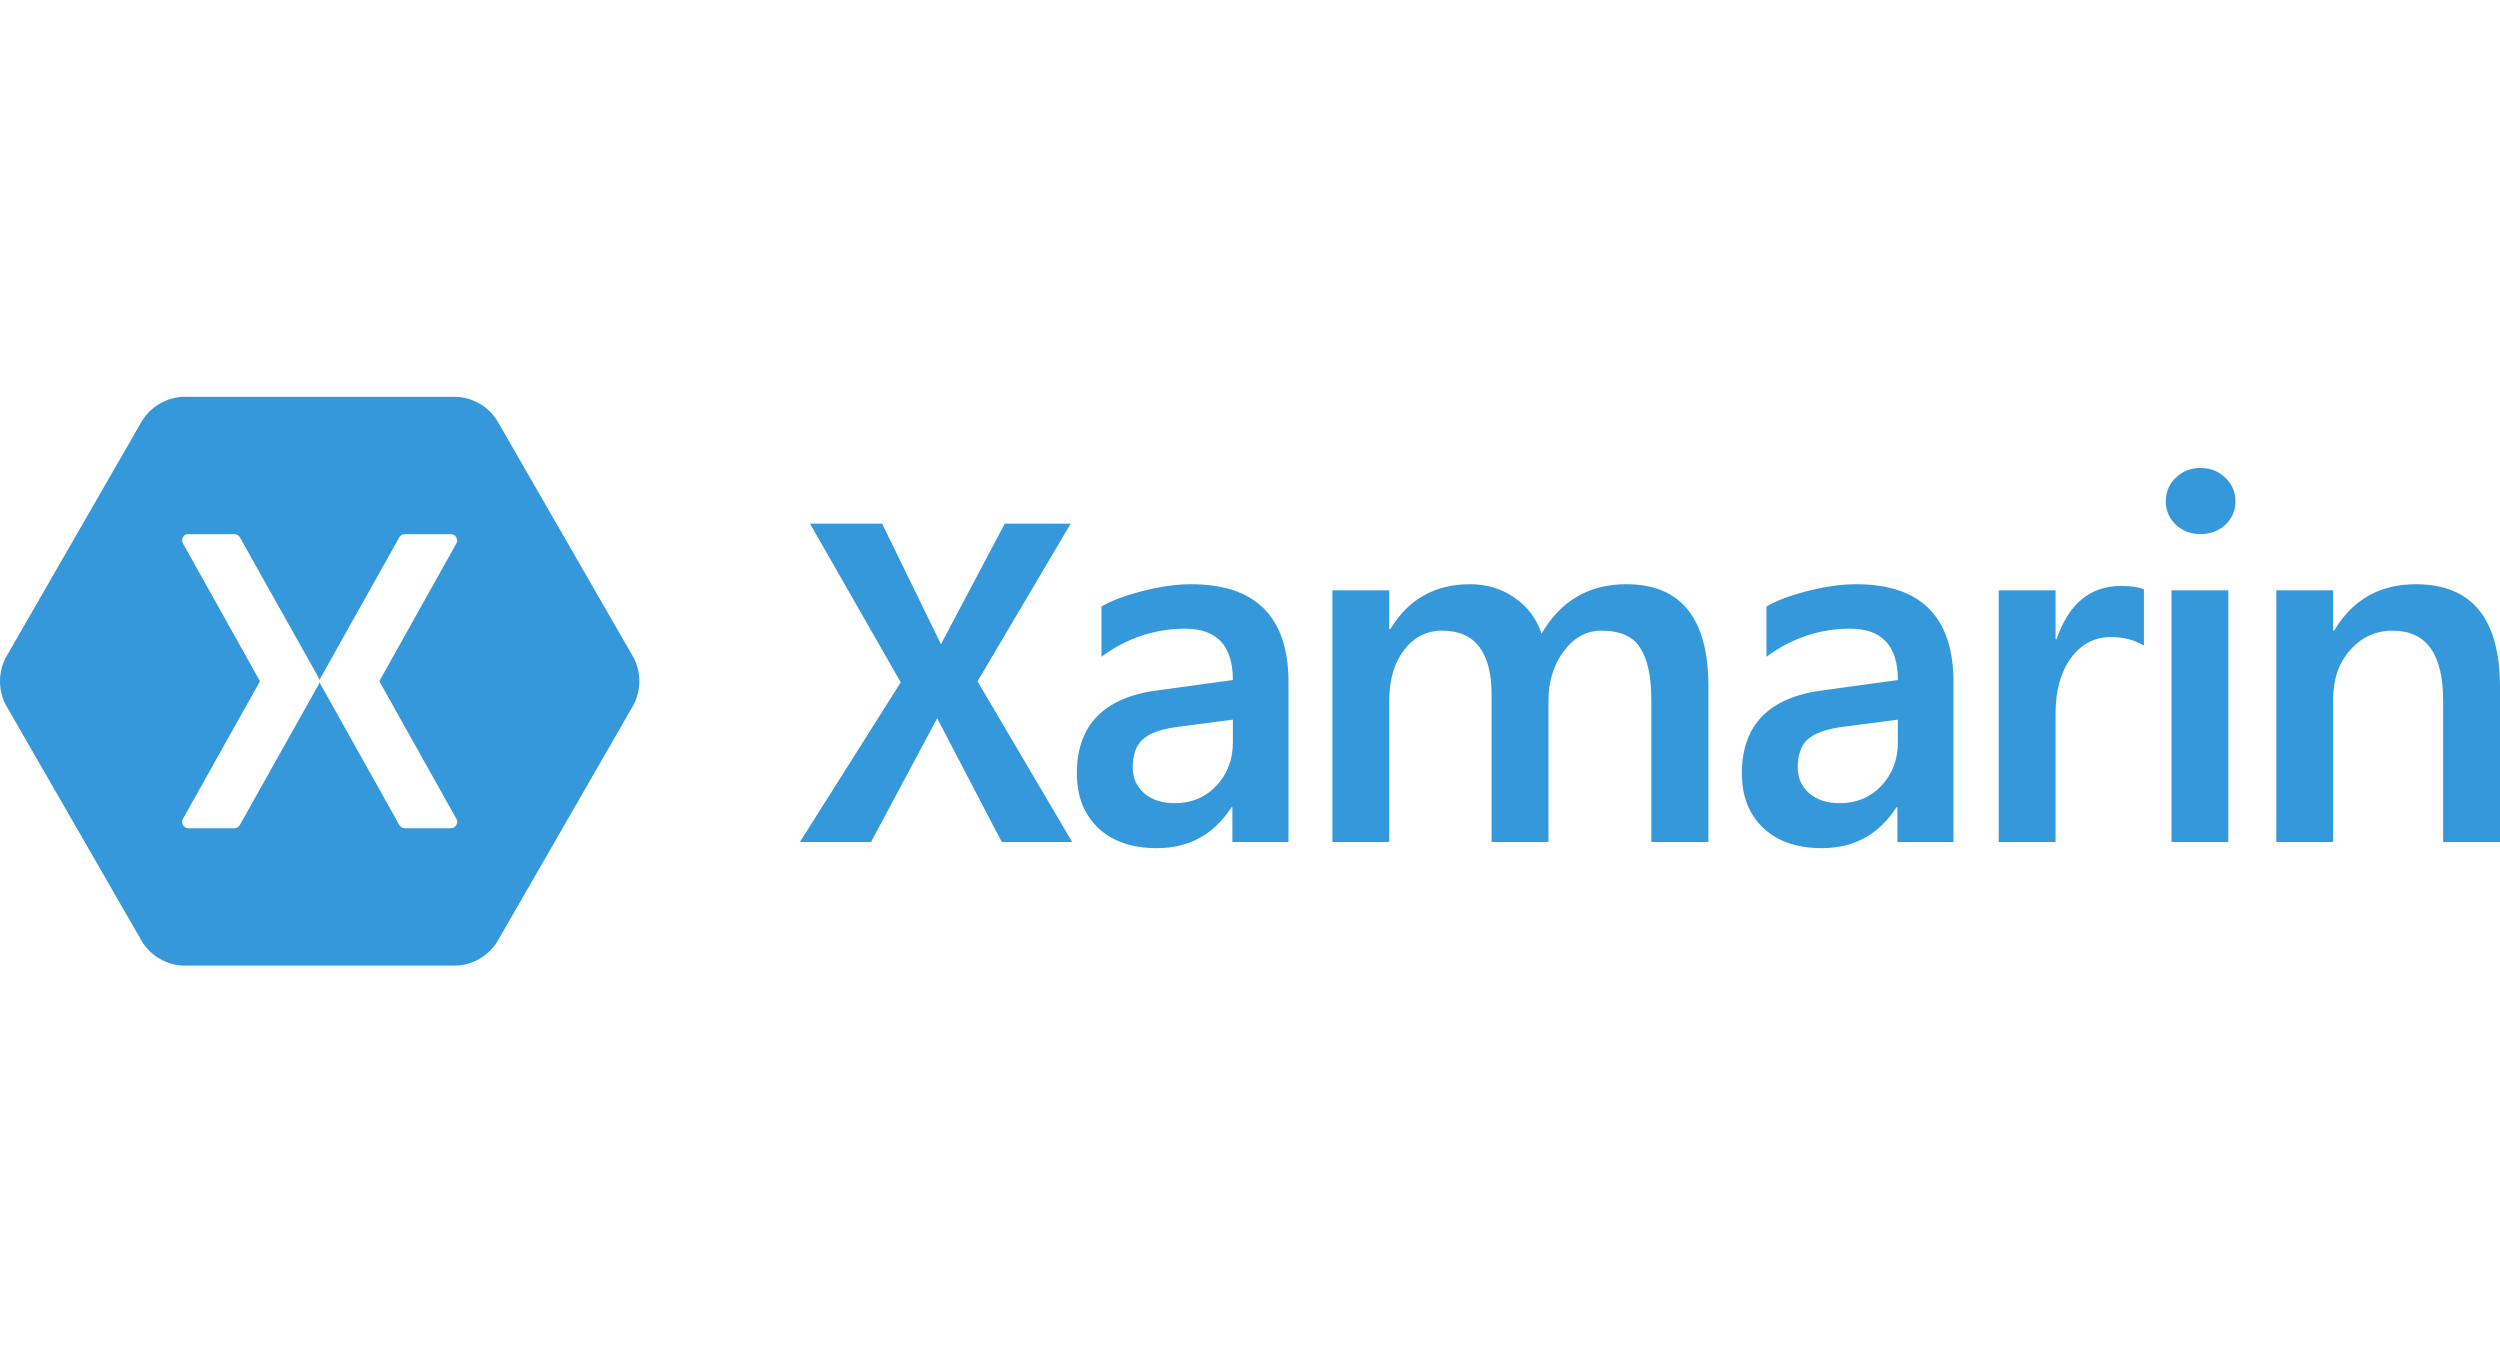
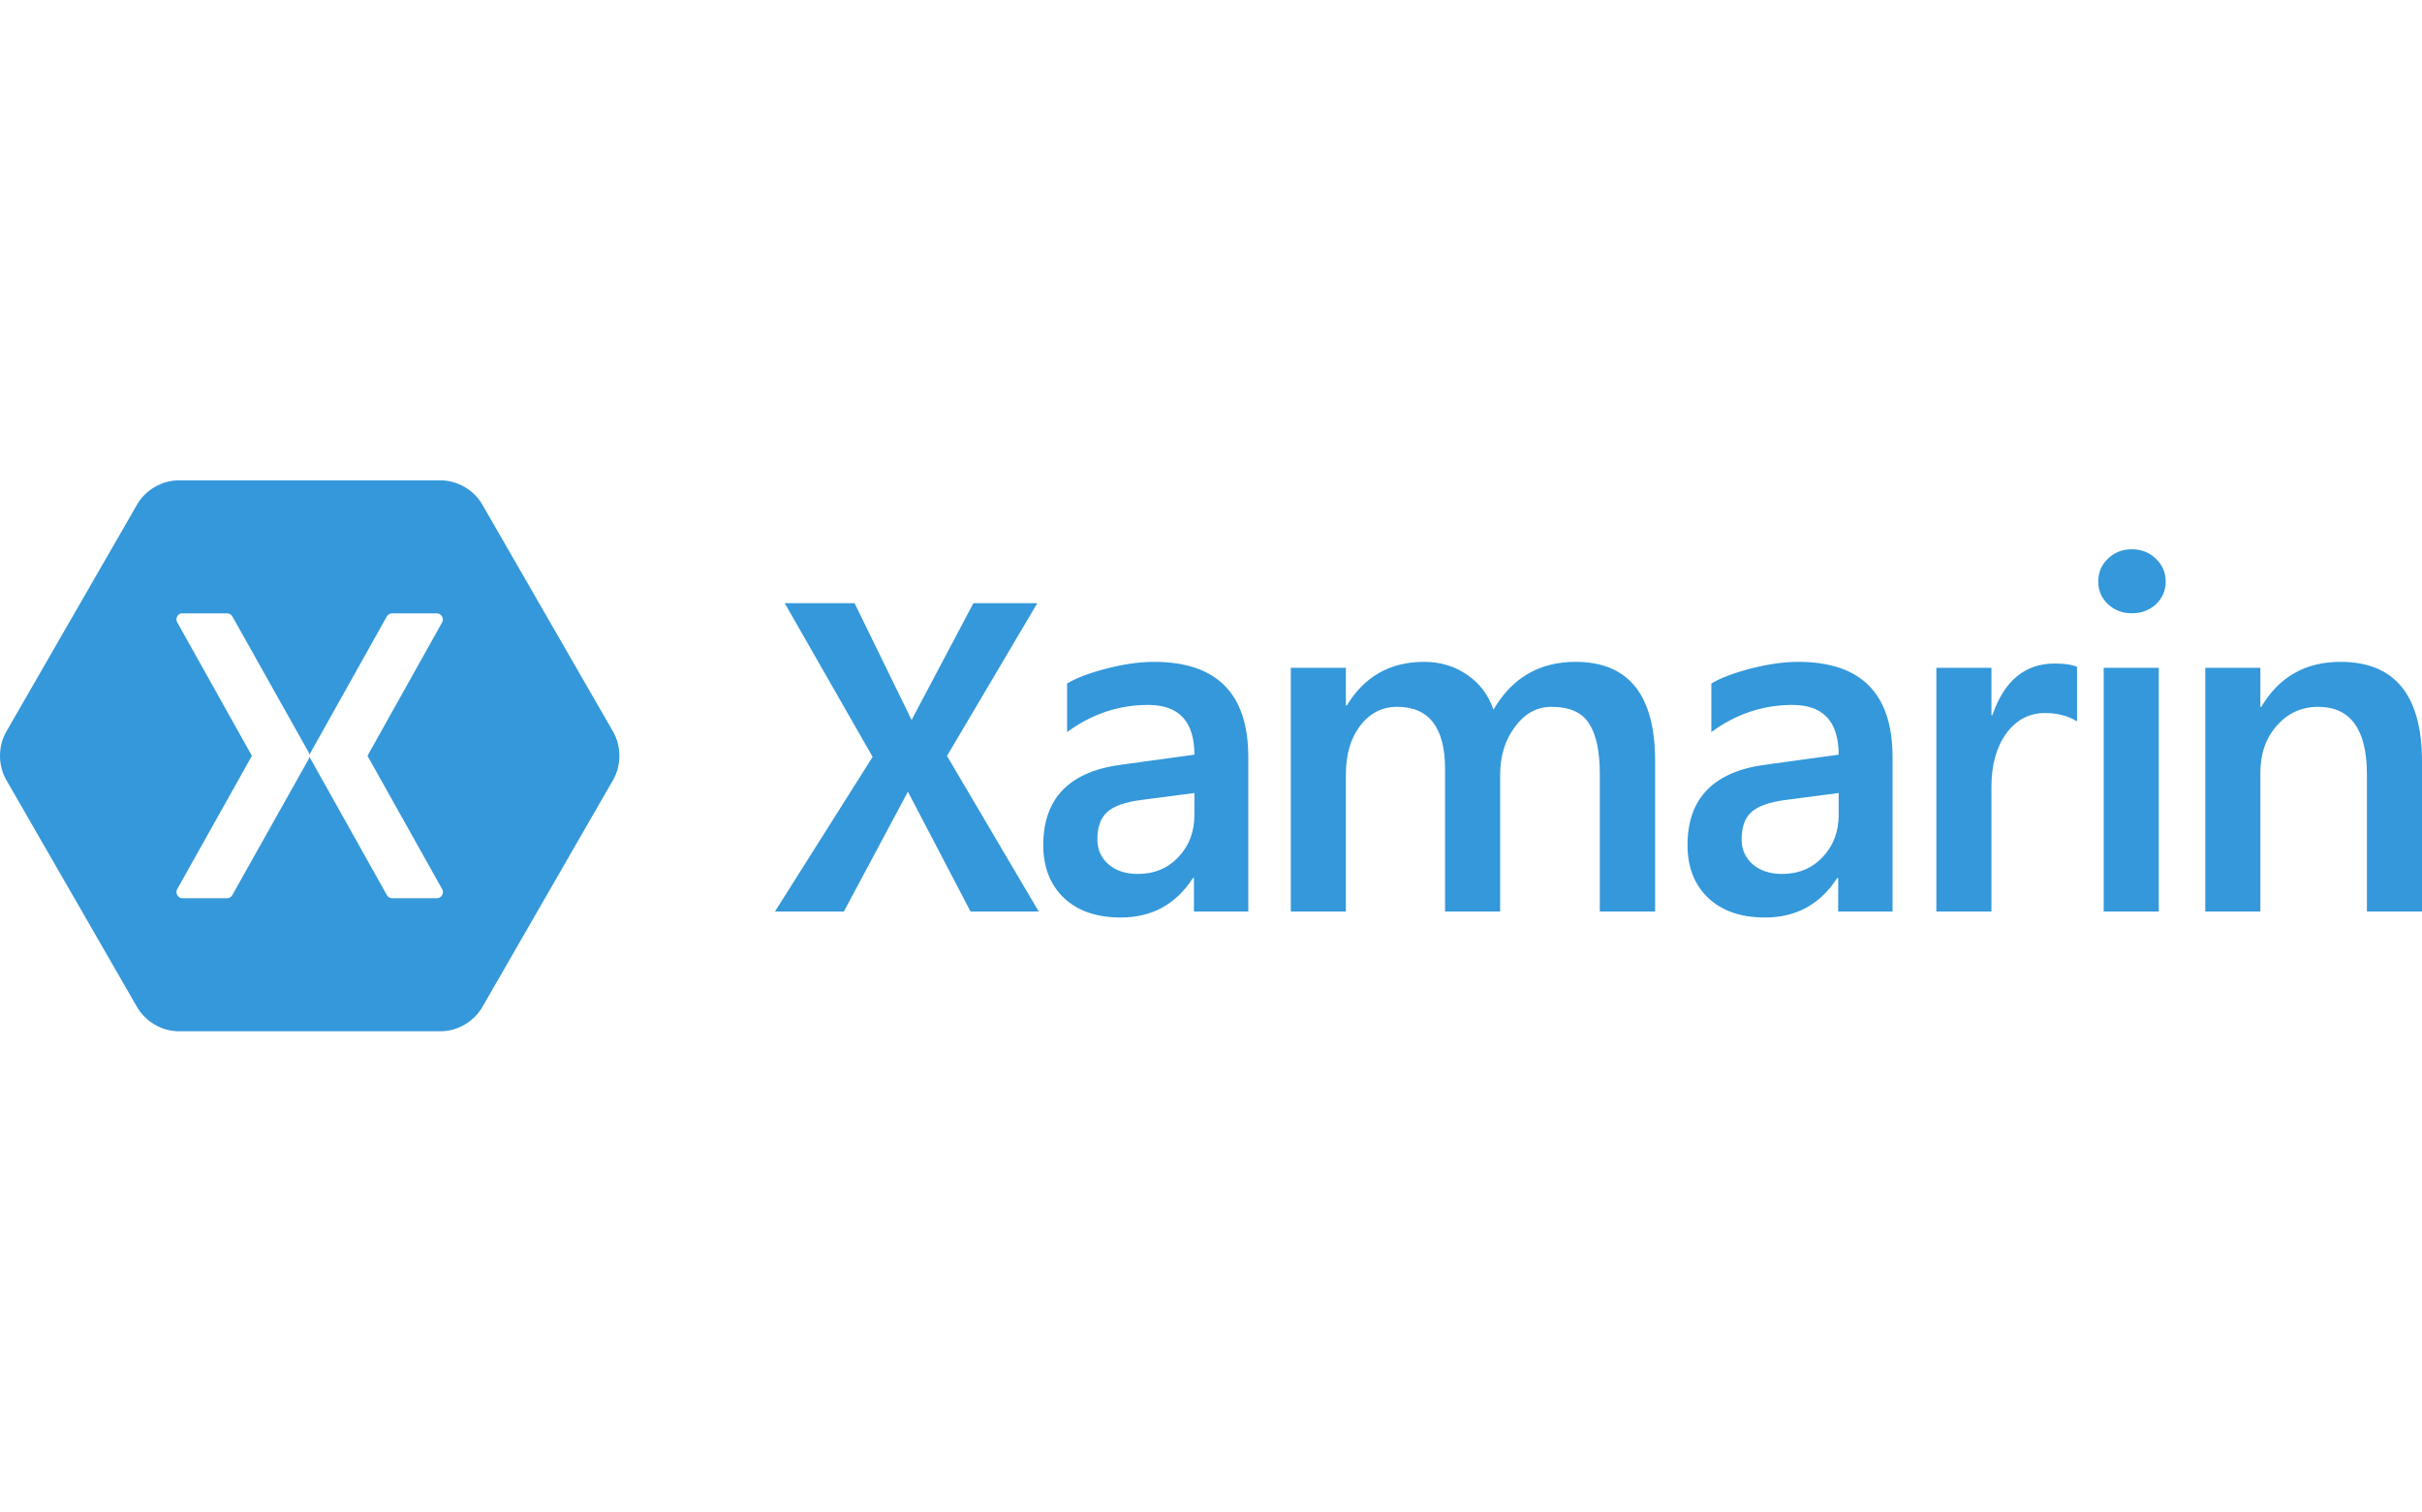
- <svg xmlns="http://www.w3.org/2000/svg" width="189" height="103" viewBox="0 0 189 43" fill="none">
+ <svg xmlns="http://www.w3.org/2000/svg" width="165" height="103" viewBox="0 0 189 43" fill="none">
  <path id="Logo" fill-rule="evenodd" clip-rule="evenodd" d="M75.737 33.656L70.849 24.302L65.849 33.656H60.472L68.096 21.584L61.235 9.587H66.686L71.137 18.702L75.96 9.587H80.946L73.9 21.51L81.058 33.656H75.737ZM93.168 33.656V31.036H93.094C91.767 33.092 89.888 34.12 87.457 34.12C85.584 34.12 84.108 33.612 83.029 32.597C81.95 31.569 81.411 30.194 81.411 28.472C81.411 24.781 83.488 22.682 87.643 22.174L93.206 21.412C93.206 18.824 92.002 17.529 89.596 17.529C87.302 17.529 85.194 18.235 83.271 19.648V15.857C83.99 15.424 85.02 15.034 86.359 14.687C87.711 14.34 88.939 14.167 90.043 14.167C94.954 14.167 97.41 16.644 97.41 21.598V33.656H93.168ZM89.094 24.942C87.817 25.103 86.918 25.419 86.397 25.89C85.888 26.348 85.634 27.06 85.634 28.026C85.634 28.819 85.925 29.469 86.508 29.977C87.091 30.473 87.854 30.72 88.796 30.72C90.074 30.72 91.128 30.28 91.959 29.401C92.79 28.522 93.206 27.426 93.206 26.113V24.404L89.094 24.942ZM124.84 33.656V22.917C124.84 21.146 124.561 19.833 124.002 18.979C123.457 18.112 122.477 17.678 121.063 17.678C119.934 17.678 118.986 18.198 118.217 19.239C117.448 20.267 117.063 21.512 117.063 22.973V33.656H112.766V22.546C112.766 19.301 111.519 17.678 109.026 17.678C107.86 17.678 106.899 18.167 106.143 19.146C105.398 20.124 105.026 21.4 105.026 22.973V33.656H100.729V14.631H105.026V17.567H105.101C106.478 15.3 108.487 14.167 111.129 14.167C112.394 14.167 113.51 14.501 114.477 15.17C115.457 15.826 116.145 16.737 116.542 17.901C117.993 15.412 120.127 14.167 122.942 14.167C127.084 14.167 129.156 16.743 129.156 21.895V33.656H124.84ZM143.443 33.656V31.036H143.368C142.041 33.092 140.162 34.12 137.731 34.12C135.859 34.12 134.383 33.612 133.304 32.597C132.225 31.569 131.685 30.194 131.685 28.472C131.685 24.781 133.763 22.682 137.917 22.174L143.48 21.412C143.48 18.824 142.277 17.529 139.871 17.529C137.576 17.529 135.468 18.235 133.545 19.648V15.857C134.265 15.424 135.294 15.034 136.634 14.687C137.986 14.34 139.213 14.167 140.317 14.167C145.229 14.167 147.684 16.644 147.684 21.598V33.656H143.443ZM139.369 24.942C138.091 25.103 137.192 25.419 136.671 25.89C136.162 26.348 135.908 27.06 135.908 28.026C135.908 28.819 136.2 29.469 136.783 29.977C137.365 30.473 138.128 30.72 139.071 30.72C140.348 30.72 141.403 30.28 142.234 29.401C143.064 28.522 143.48 27.426 143.48 26.113V24.404L139.369 24.942ZM162.08 18.811C161.373 18.378 160.542 18.161 159.587 18.161C158.347 18.161 157.336 18.694 156.555 19.759C155.786 20.824 155.401 22.211 155.401 23.921V33.656H151.104V14.631H155.401V18.328H155.476C156.393 15.641 158.018 14.297 160.35 14.297C161.106 14.297 161.683 14.384 162.08 14.557L162.08 18.811ZM166.358 10.377C165.626 10.377 165.006 10.142 164.498 9.671C163.989 9.188 163.735 8.599 163.735 7.906C163.735 7.188 163.989 6.587 164.498 6.104C165.006 5.621 165.626 5.379 166.358 5.379C167.102 5.379 167.729 5.627 168.237 6.122C168.746 6.605 169 7.2 169 7.906C169 8.599 168.746 9.188 168.237 9.671C167.729 10.142 167.102 10.377 166.358 10.377ZM164.163 33.656V14.631H168.46V33.656H164.163ZM184.702 33.656V22.973C184.702 19.443 183.431 17.678 180.889 17.678C179.611 17.678 178.538 18.167 177.67 19.146C176.814 20.112 176.386 21.344 176.386 22.843V33.656H172.089V14.631H176.386V17.678H176.461C177.85 15.337 179.909 14.167 182.637 14.167C186.879 14.167 189 16.768 189 21.97V33.656H184.702ZM13.946 0C12.641 0.003 11.363 0.744 10.706 1.874L0.485 19.626C-0.162 20.759 -0.162 22.241 0.485 23.374L10.706 41.126C11.363 42.256 12.641 42.997 13.946 43H34.388C35.693 42.997 36.971 42.256 37.628 41.126L47.849 23.374C48.495 22.241 48.495 20.759 47.849 19.626L37.628 1.874C36.971 0.744 35.693 0.003 34.388 0H13.946ZM14.132 10.385C14.16 10.383 14.189 10.383 14.217 10.385H17.743C17.899 10.389 18.051 10.479 18.129 10.614L24.11 21.271C24.14 21.324 24.159 21.383 24.167 21.443C24.174 21.383 24.193 21.324 24.224 21.271L30.19 10.614C30.271 10.475 30.429 10.384 30.59 10.385H34.116C34.428 10.388 34.662 10.781 34.516 11.058L28.677 21.5L34.516 31.928C34.676 32.206 34.436 32.617 34.116 32.615H30.59C30.426 32.613 30.267 32.516 30.19 32.372L24.224 21.715C24.193 21.662 24.174 21.603 24.167 21.543C24.159 21.603 24.14 21.662 24.11 21.715L18.129 32.372C18.054 32.512 17.902 32.608 17.743 32.615H14.217C13.897 32.617 13.658 32.206 13.818 31.928L19.656 21.5L13.818 11.058C13.678 10.805 13.849 10.439 14.132 10.385Z" fill="#3498DB" />
</svg>
